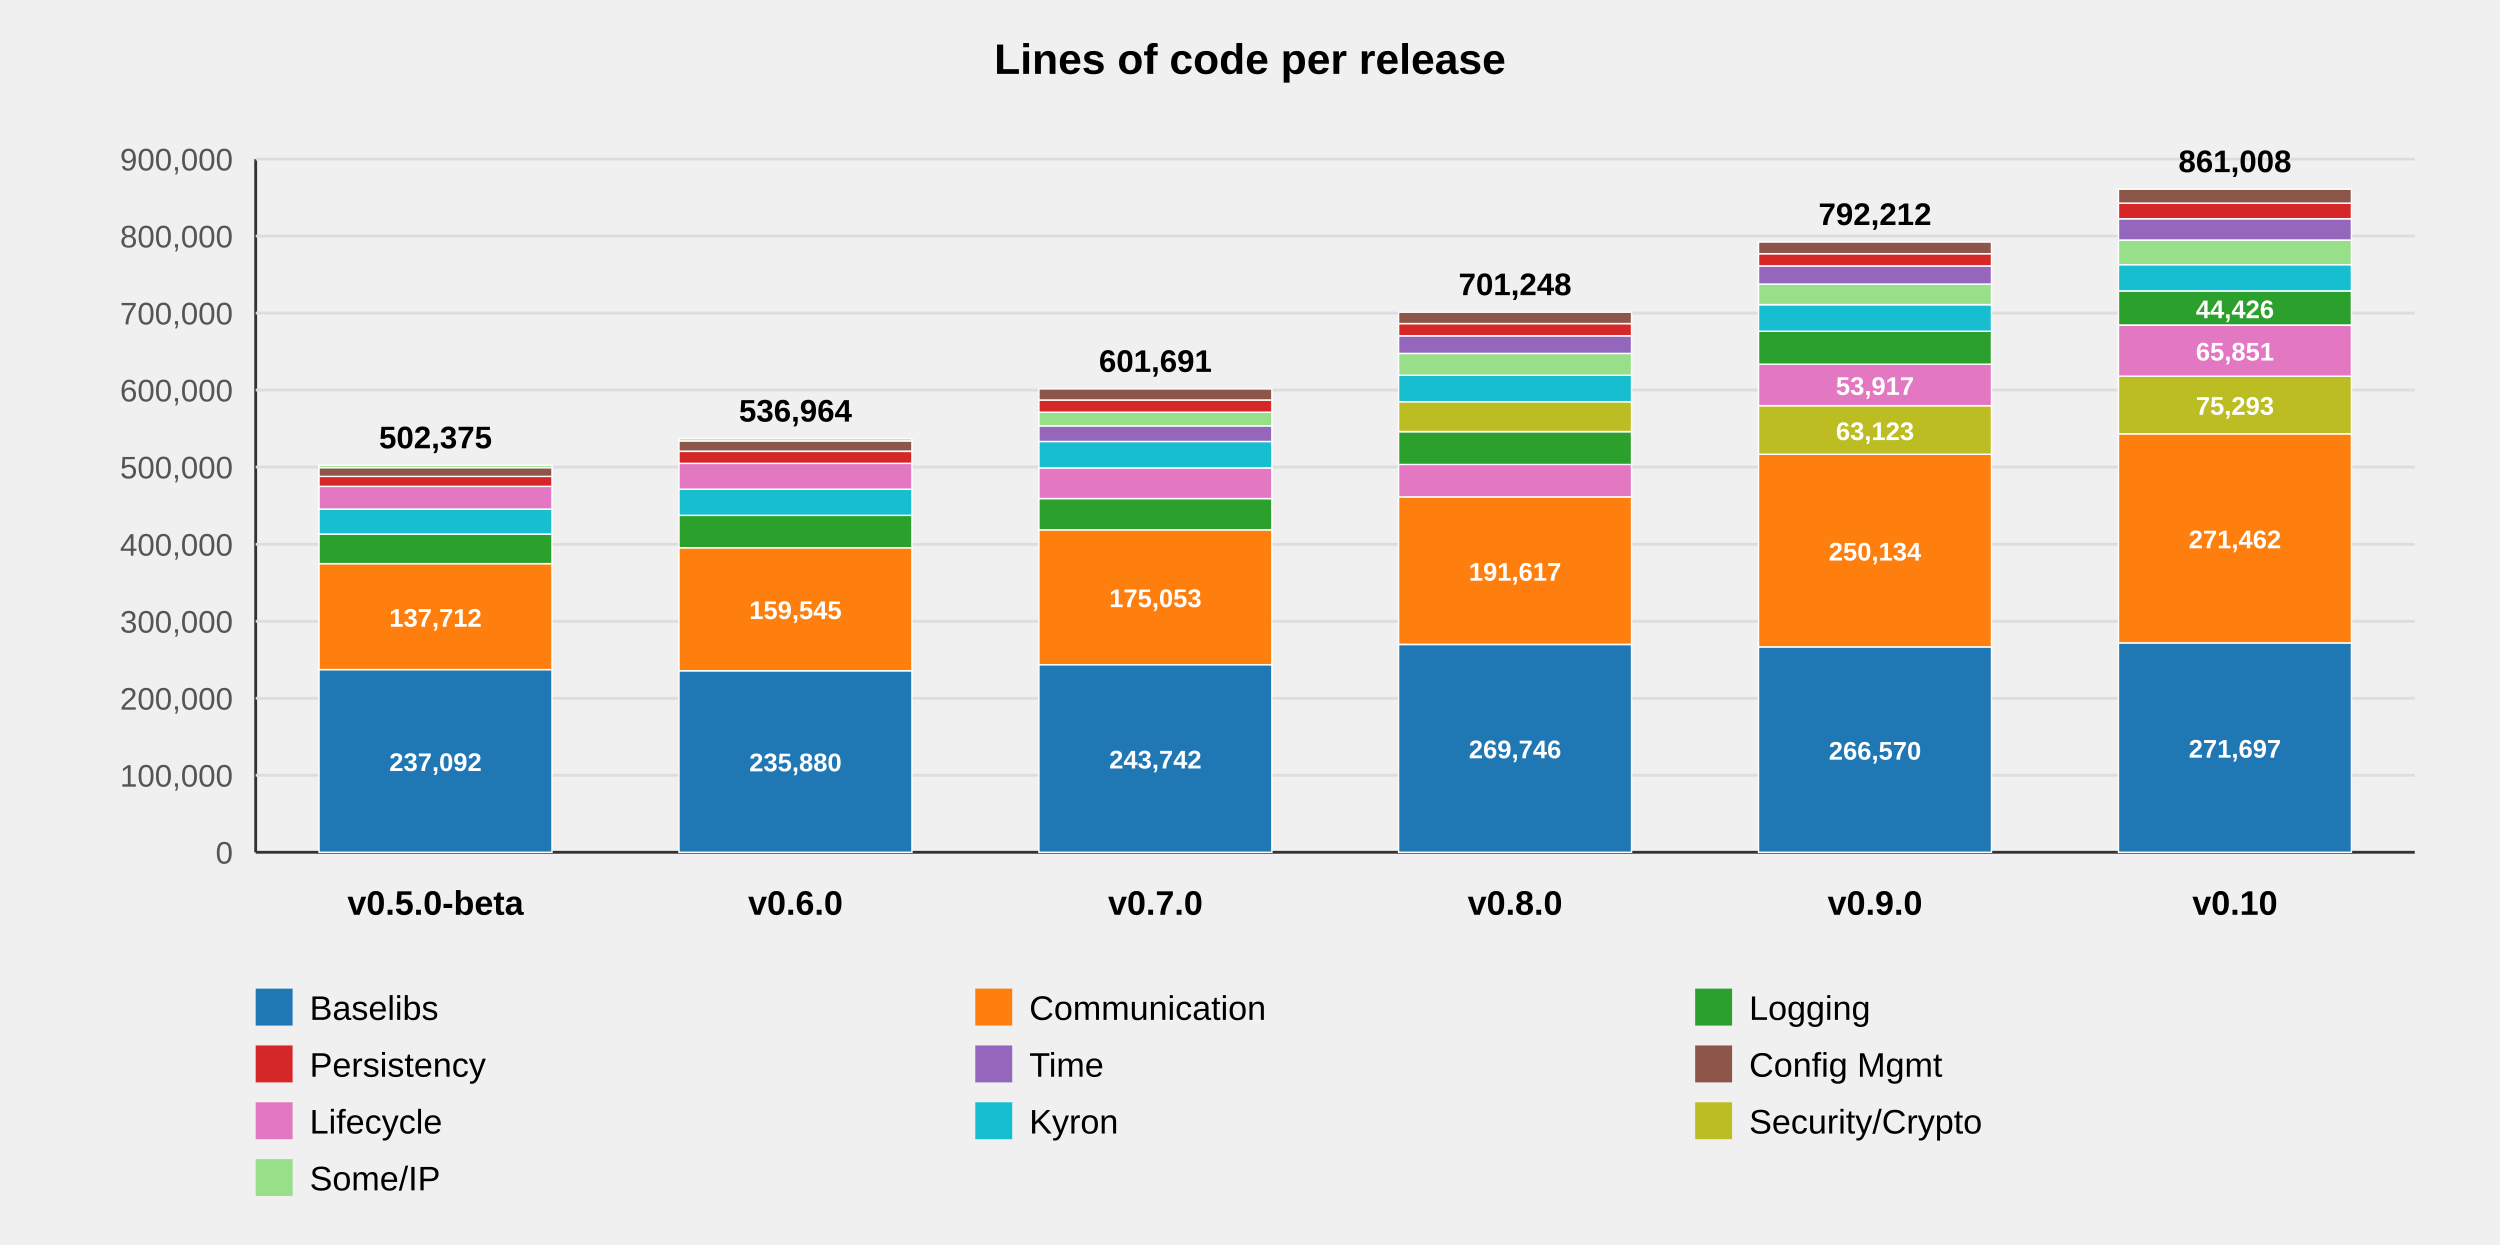
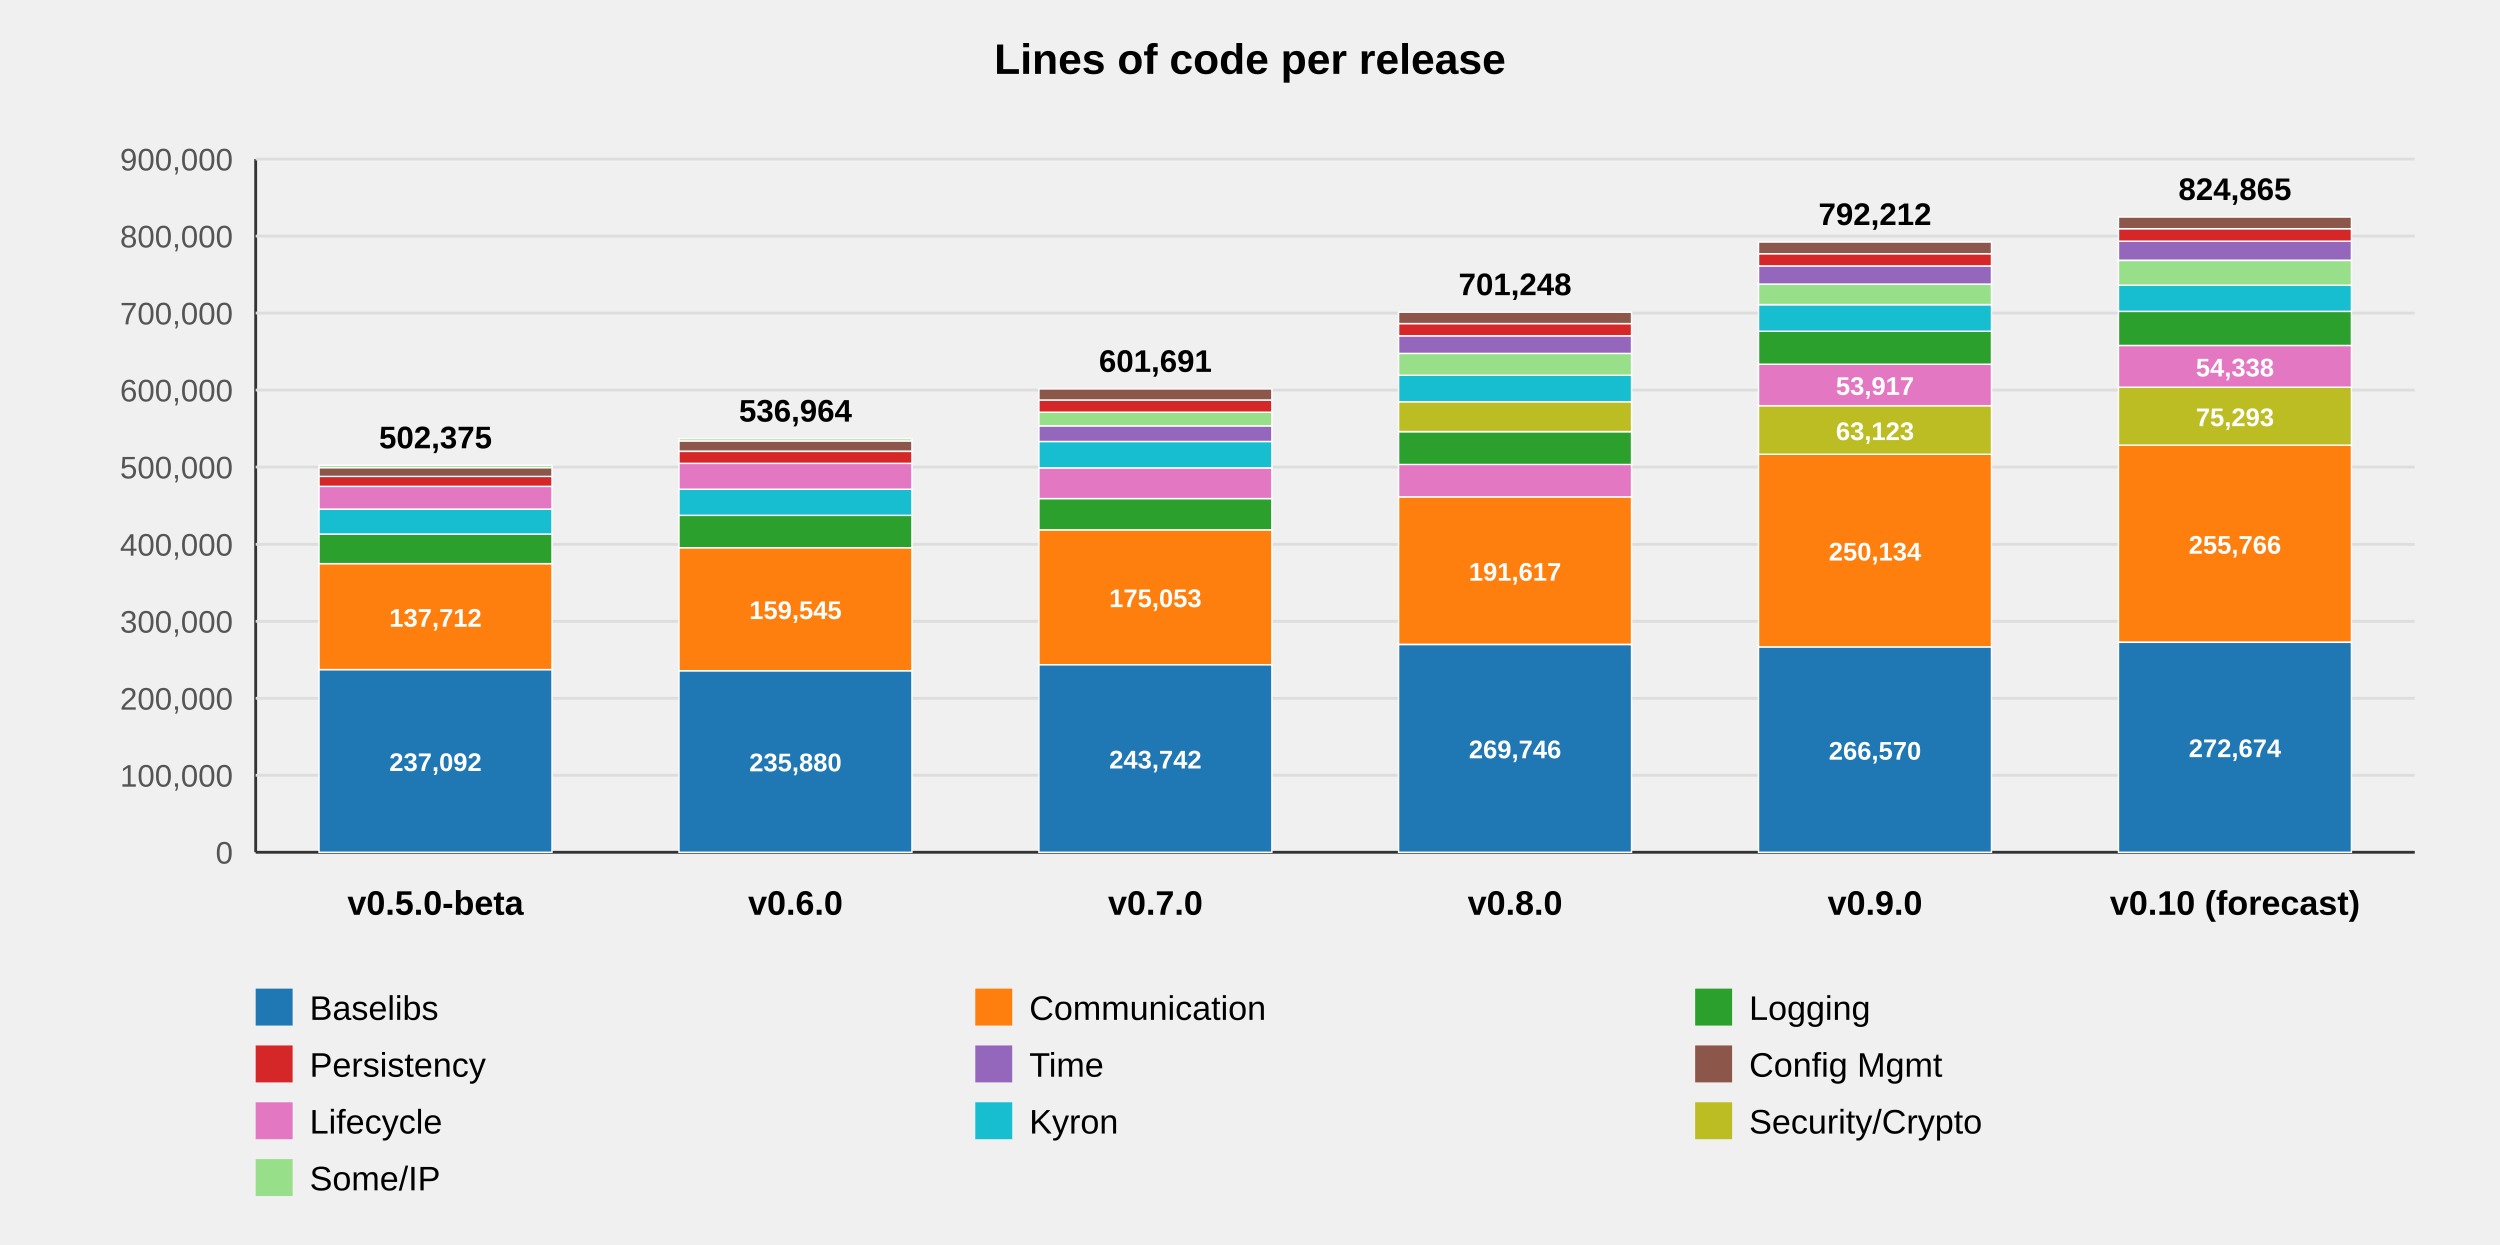
<svg xmlns="http://www.w3.org/2000/svg" viewBox="0 0 880 438" font-family="Arial, sans-serif" font-size="13" role="img">
  <text x="440" y="26" text-anchor="middle" font-size="15" font-weight="bold">Lines of code per release</text>
  <line x1="90" y1="56" x2="90" y2="300" stroke="#333" />
  <line x1="90" y1="300" x2="850" y2="300" stroke="#333" />
  <g stroke="#ddd">
    <line x1="90" y1="272.9" x2="850" y2="272.9" />
    <line x1="90" y1="245.8" x2="850" y2="245.8" />
    <line x1="90" y1="218.7" x2="850" y2="218.7" />
    <line x1="90" y1="191.6" x2="850" y2="191.6" />
    <line x1="90" y1="164.4" x2="850" y2="164.4" />
    <line x1="90" y1="137.3" x2="850" y2="137.3" />
    <line x1="90" y1="110.2" x2="850" y2="110.2" />
    <line x1="90" y1="83.1" x2="850" y2="83.1" />
    <line x1="90" y1="56.0" x2="850" y2="56.0" />
  </g>
  <g fill="#555" text-anchor="end" font-size="11">
    <text x="82" y="304.0">0</text>
    <text x="82" y="276.9">100,000</text>
    <text x="82" y="249.8">200,000</text>
    <text x="82" y="222.7">300,000</text>
    <text x="82" y="195.6">400,000</text>
    <text x="82" y="168.4">500,000</text>
    <text x="82" y="141.3">600,000</text>
    <text x="82" y="114.2">700,000</text>
    <text x="82" y="87.1">800,000</text>
    <text x="82" y="60.0">900,000</text>
  </g>
  <rect x="112.3" y="235.7" width="82" height="64.3" fill="#1f77b4" stroke="#fff" stroke-width="0.5" />
  <text x="153.3" y="271.4" text-anchor="middle" font-size="9" fill="#fff" font-weight="bold">237,092</text>
  <rect x="112.3" y="198.4" width="82" height="37.3" fill="#ff7f0e" stroke="#fff" stroke-width="0.5" />
  <text x="153.3" y="220.6" text-anchor="middle" font-size="9" fill="#fff" font-weight="bold">137,712</text>
  <rect x="112.3" y="188.0" width="82" height="10.4" fill="#2ca02c" stroke="#fff" stroke-width="0.5" />
  <rect x="112.3" y="179.2" width="82" height="8.8" fill="#17becf" stroke="#fff" stroke-width="0.5" />
  <rect x="112.3" y="171.2" width="82" height="8.0" fill="#e377c2" stroke="#fff" stroke-width="0.5" />
  <rect x="112.3" y="167.6" width="82" height="3.6" fill="#d62728" stroke="#fff" stroke-width="0.5" />
  <rect x="112.3" y="164.6" width="82" height="3.1" fill="#8c564b" stroke="#fff" stroke-width="0.5" />
  <rect x="112.3" y="163.8" width="82" height="0.8" fill="#98df8a" stroke="#fff" stroke-width="0.5" />
  <rect x="112.3" y="163.8" width="82" height="0.0" fill="#9467bd" stroke="#fff" stroke-width="0.5" />
  <text x="153.3" y="157.8" text-anchor="middle" font-size="11" font-weight="bold">502,375</text>
  <text x="153.3" y="322" text-anchor="middle" font-weight="bold" font-size="12">v0.5.0-beta</text>
  <rect x="239.0" y="236.1" width="82" height="63.9" fill="#1f77b4" stroke="#fff" stroke-width="0.5" />
  <text x="280.0" y="271.5" text-anchor="middle" font-size="9" fill="#fff" font-weight="bold">235,880</text>
  <rect x="239.0" y="192.8" width="82" height="43.3" fill="#ff7f0e" stroke="#fff" stroke-width="0.5" />
  <text x="280.0" y="217.9" text-anchor="middle" font-size="9" fill="#fff" font-weight="bold">159,545</text>
  <rect x="239.0" y="181.4" width="82" height="11.4" fill="#2ca02c" stroke="#fff" stroke-width="0.5" />
  <rect x="239.0" y="172.1" width="82" height="9.3" fill="#17becf" stroke="#fff" stroke-width="0.5" />
  <rect x="239.0" y="163.1" width="82" height="9.1" fill="#e377c2" stroke="#fff" stroke-width="0.5" />
  <rect x="239.0" y="158.9" width="82" height="4.2" fill="#d62728" stroke="#fff" stroke-width="0.5" />
  <rect x="239.0" y="155.2" width="82" height="3.6" fill="#8c564b" stroke="#fff" stroke-width="0.5" />
  <rect x="239.0" y="154.4" width="82" height="0.8" fill="#98df8a" stroke="#fff" stroke-width="0.5" />
  <rect x="239.0" y="154.4" width="82" height="0.0" fill="#9467bd" stroke="#fff" stroke-width="0.5" />
  <rect x="239.0" y="154.4" width="82" height="0.0" fill="#bcbd22" stroke="#fff" stroke-width="0.5" />
  <text x="280.0" y="148.4" text-anchor="middle" font-size="11" font-weight="bold">536,964</text>
  <text x="280.0" y="322" text-anchor="middle" font-weight="bold" font-size="12">v0.6.0</text>
  <rect x="365.7" y="233.9" width="82" height="66.1" fill="#1f77b4" stroke="#fff" stroke-width="0.5" />
  <text x="406.7" y="270.5" text-anchor="middle" font-size="9" fill="#fff" font-weight="bold">243,742</text>
  <rect x="365.7" y="186.5" width="82" height="47.5" fill="#ff7f0e" stroke="#fff" stroke-width="0.5" />
  <text x="406.7" y="213.7" text-anchor="middle" font-size="9" fill="#fff" font-weight="bold">175,053</text>
  <rect x="365.7" y="175.5" width="82" height="11.0" fill="#2ca02c" stroke="#fff" stroke-width="0.5" />
  <rect x="365.7" y="164.7" width="82" height="10.8" fill="#e377c2" stroke="#fff" stroke-width="0.5" />
  <rect x="365.7" y="155.4" width="82" height="9.3" fill="#17becf" stroke="#fff" stroke-width="0.5" />
  <rect x="365.7" y="149.9" width="82" height="5.5" fill="#9467bd" stroke="#fff" stroke-width="0.5" />
  <rect x="365.7" y="145.1" width="82" height="4.8" fill="#98df8a" stroke="#fff" stroke-width="0.5" />
  <rect x="365.7" y="140.8" width="82" height="4.3" fill="#d62728" stroke="#fff" stroke-width="0.5" />
  <rect x="365.7" y="136.9" width="82" height="3.9" fill="#8c564b" stroke="#fff" stroke-width="0.5" />
  <rect x="365.7" y="136.9" width="82" height="0.0" fill="#bcbd22" stroke="#fff" stroke-width="0.5" />
  <text x="406.7" y="130.9" text-anchor="middle" font-size="11" font-weight="bold">601,691</text>
  <text x="406.7" y="322" text-anchor="middle" font-weight="bold" font-size="12">v0.7.0</text>
  <rect x="492.3" y="226.9" width="82" height="73.1" fill="#1f77b4" stroke="#fff" stroke-width="0.5" />
  <text x="533.3" y="266.9" text-anchor="middle" font-size="9" fill="#fff" font-weight="bold">269,746</text>
  <rect x="492.3" y="174.9" width="82" height="51.9" fill="#ff7f0e" stroke="#fff" stroke-width="0.5" />
  <text x="533.3" y="204.4" text-anchor="middle" font-size="9" fill="#fff" font-weight="bold">191,617</text>
  <rect x="492.3" y="163.4" width="82" height="11.5" fill="#e377c2" stroke="#fff" stroke-width="0.5" />
  <rect x="492.3" y="152.0" width="82" height="11.5" fill="#2ca02c" stroke="#fff" stroke-width="0.5" />
  <rect x="492.3" y="141.4" width="82" height="10.5" fill="#bcbd22" stroke="#fff" stroke-width="0.5" />
  <rect x="492.3" y="132.1" width="82" height="9.3" fill="#17becf" stroke="#fff" stroke-width="0.5" />
  <rect x="492.3" y="124.4" width="82" height="7.7" fill="#98df8a" stroke="#fff" stroke-width="0.5" />
  <rect x="492.3" y="118.2" width="82" height="6.2" fill="#9467bd" stroke="#fff" stroke-width="0.5" />
  <rect x="492.3" y="113.9" width="82" height="4.3" fill="#d62728" stroke="#fff" stroke-width="0.5" />
  <rect x="492.3" y="109.9" width="82" height="4.0" fill="#8c564b" stroke="#fff" stroke-width="0.5" />
  <text x="533.3" y="103.9" text-anchor="middle" font-size="11" font-weight="bold">701,248</text>
  <text x="533.3" y="322" text-anchor="middle" font-weight="bold" font-size="12">v0.8.0</text>
  <rect x="619.0" y="227.7" width="82" height="72.3" fill="#1f77b4" stroke="#fff" stroke-width="0.5" />
  <text x="660.0" y="267.4" text-anchor="middle" font-size="9" fill="#fff" font-weight="bold">266,570</text>
  <rect x="619.0" y="159.9" width="82" height="67.8" fill="#ff7f0e" stroke="#fff" stroke-width="0.5" />
  <text x="660.0" y="197.3" text-anchor="middle" font-size="9" fill="#fff" font-weight="bold">250,134</text>
  <rect x="619.0" y="142.8" width="82" height="17.1" fill="#bcbd22" stroke="#fff" stroke-width="0.5" />
  <text x="660.0" y="154.9" text-anchor="middle" font-size="9" fill="#fff" font-weight="bold">63,123</text>
  <rect x="619.0" y="128.2" width="82" height="14.6" fill="#e377c2" stroke="#fff" stroke-width="0.5" />
  <text x="660.0" y="139.0" text-anchor="middle" font-size="9" fill="#fff" font-weight="bold">53,917</text>
  <rect x="619.0" y="116.6" width="82" height="11.6" fill="#2ca02c" stroke="#fff" stroke-width="0.5" />
  <rect x="619.0" y="107.3" width="82" height="9.3" fill="#17becf" stroke="#fff" stroke-width="0.5" />
  <rect x="619.0" y="99.9" width="82" height="7.3" fill="#98df8a" stroke="#fff" stroke-width="0.5" />
  <rect x="619.0" y="93.6" width="82" height="6.4" fill="#9467bd" stroke="#fff" stroke-width="0.5" />
  <rect x="619.0" y="89.3" width="82" height="4.3" fill="#d62728" stroke="#fff" stroke-width="0.5" />
  <rect x="619.0" y="85.2" width="82" height="4.1" fill="#8c564b" stroke="#fff" stroke-width="0.5" />
  <text x="660.0" y="79.2" text-anchor="middle" font-size="11" font-weight="bold">792,212</text>
  <text x="660.0" y="322" text-anchor="middle" font-weight="bold" font-size="12">v0.9.0</text>
-   <rect x="745.7" y="226.3" width="82" height="73.7" fill="#1f77b4" stroke="#fff" stroke-width="0.5" />
-   <text x="786.7" y="266.7" text-anchor="middle" font-size="9" fill="#fff" font-weight="bold">271,697</text>
-   <rect x="745.7" y="152.7" width="82" height="73.6" fill="#ff7f0e" stroke="#fff" stroke-width="0.5" />
-   <text x="786.7" y="193.0" text-anchor="middle" font-size="9" fill="#fff" font-weight="bold">271,462</text>
-   <rect x="745.7" y="132.3" width="82" height="20.4" fill="#bcbd22" stroke="#fff" stroke-width="0.5" />
-   <text x="786.7" y="146.0" text-anchor="middle" font-size="9" fill="#fff" font-weight="bold">75,293</text>
-   <rect x="745.7" y="114.5" width="82" height="17.9" fill="#e377c2" stroke="#fff" stroke-width="0.5" />
-   <text x="786.7" y="126.9" text-anchor="middle" font-size="9" fill="#fff" font-weight="bold">65,851</text>
-   <rect x="745.7" y="102.4" width="82" height="12.0" fill="#2ca02c" stroke="#fff" stroke-width="0.5" />
-   <text x="786.7" y="112.0" text-anchor="middle" font-size="9" fill="#fff" font-weight="bold">44,426</text>
-   <rect x="745.7" y="93.1" width="82" height="9.3" fill="#17becf" stroke="#fff" stroke-width="0.5" />
-   <rect x="745.7" y="84.5" width="82" height="8.7" fill="#98df8a" stroke="#fff" stroke-width="0.5" />
-   <rect x="745.7" y="77.0" width="82" height="7.5" fill="#9467bd" stroke="#fff" stroke-width="0.5" />
-   <rect x="745.7" y="71.5" width="82" height="5.5" fill="#d62728" stroke="#fff" stroke-width="0.5" />
-   <rect x="745.7" y="66.6" width="82" height="4.9" fill="#8c564b" stroke="#fff" stroke-width="0.5" />
-   <text x="786.7" y="60.6" text-anchor="middle" font-size="11" font-weight="bold">861,008</text>
-   <text x="786.7" y="322" text-anchor="middle" font-weight="bold" font-size="12">v0.10</text>
+   <rect x="745.7" y="226.1" width="82" height="73.9" fill="#1f77b4" stroke="#fff" stroke-width="0.5" />
+   <text x="786.7" y="266.5" text-anchor="middle" font-size="9" fill="#fff" font-weight="bold">272,674</text>
+   <rect x="745.7" y="156.7" width="82" height="69.3" fill="#ff7f0e" stroke="#fff" stroke-width="0.5" />
+   <text x="786.7" y="194.9" text-anchor="middle" font-size="9" fill="#fff" font-weight="bold">255,766</text>
+   <rect x="745.7" y="136.3" width="82" height="20.4" fill="#bcbd22" stroke="#fff" stroke-width="0.5" />
+   <text x="786.7" y="150.0" text-anchor="middle" font-size="9" fill="#fff" font-weight="bold">75,293</text>
+   <rect x="745.7" y="121.6" width="82" height="14.7" fill="#e377c2" stroke="#fff" stroke-width="0.5" />
+   <text x="786.7" y="132.5" text-anchor="middle" font-size="9" fill="#fff" font-weight="bold">54,338</text>
+   <rect x="745.7" y="109.6" width="82" height="12.0" fill="#2ca02c" stroke="#fff" stroke-width="0.5" />
+   <rect x="745.7" y="100.3" width="82" height="9.3" fill="#17becf" stroke="#fff" stroke-width="0.5" />
+   <rect x="745.7" y="91.7" width="82" height="8.7" fill="#98df8a" stroke="#fff" stroke-width="0.5" />
+   <rect x="745.7" y="84.8" width="82" height="6.8" fill="#9467bd" stroke="#fff" stroke-width="0.5" />
+   <rect x="745.7" y="80.5" width="82" height="4.4" fill="#d62728" stroke="#fff" stroke-width="0.5" />
+   <rect x="745.7" y="76.4" width="82" height="4.1" fill="#8c564b" stroke="#fff" stroke-width="0.5" />
+   <text x="786.7" y="70.4" text-anchor="middle" font-size="11" font-weight="bold">824,865</text>
+   <text x="786.7" y="322" text-anchor="middle" font-weight="bold" font-size="12">v0.10 (forecast)</text>
  <g font-size="12">
    <rect x="90.0" y="348" width="13" height="13" fill="#1f77b4" />
    <text x="109.0" y="359">Baselibs</text>
    <rect x="343.3" y="348" width="13" height="13" fill="#ff7f0e" />
    <text x="362.3" y="359">Communication</text>
    <rect x="596.7" y="348" width="13" height="13" fill="#2ca02c" />
    <text x="615.7" y="359">Logging</text>
    <rect x="90.0" y="368" width="13" height="13" fill="#d62728" />
    <text x="109.0" y="379">Persistency</text>
    <rect x="343.3" y="368" width="13" height="13" fill="#9467bd" />
    <text x="362.3" y="379">Time</text>
    <rect x="596.7" y="368" width="13" height="13" fill="#8c564b" />
    <text x="615.7" y="379">Config Mgmt</text>
    <rect x="90.0" y="388" width="13" height="13" fill="#e377c2" />
    <text x="109.0" y="399">Lifecycle</text>
    <rect x="343.3" y="388" width="13" height="13" fill="#17becf" />
    <text x="362.3" y="399">Kyron</text>
    <rect x="596.7" y="388" width="13" height="13" fill="#bcbd22" />
    <text x="615.7" y="399">Security/Crypto</text>
    <rect x="90.0" y="408" width="13" height="13" fill="#98df8a" />
    <text x="109.0" y="419">Some/IP</text>
  </g>
</svg>
